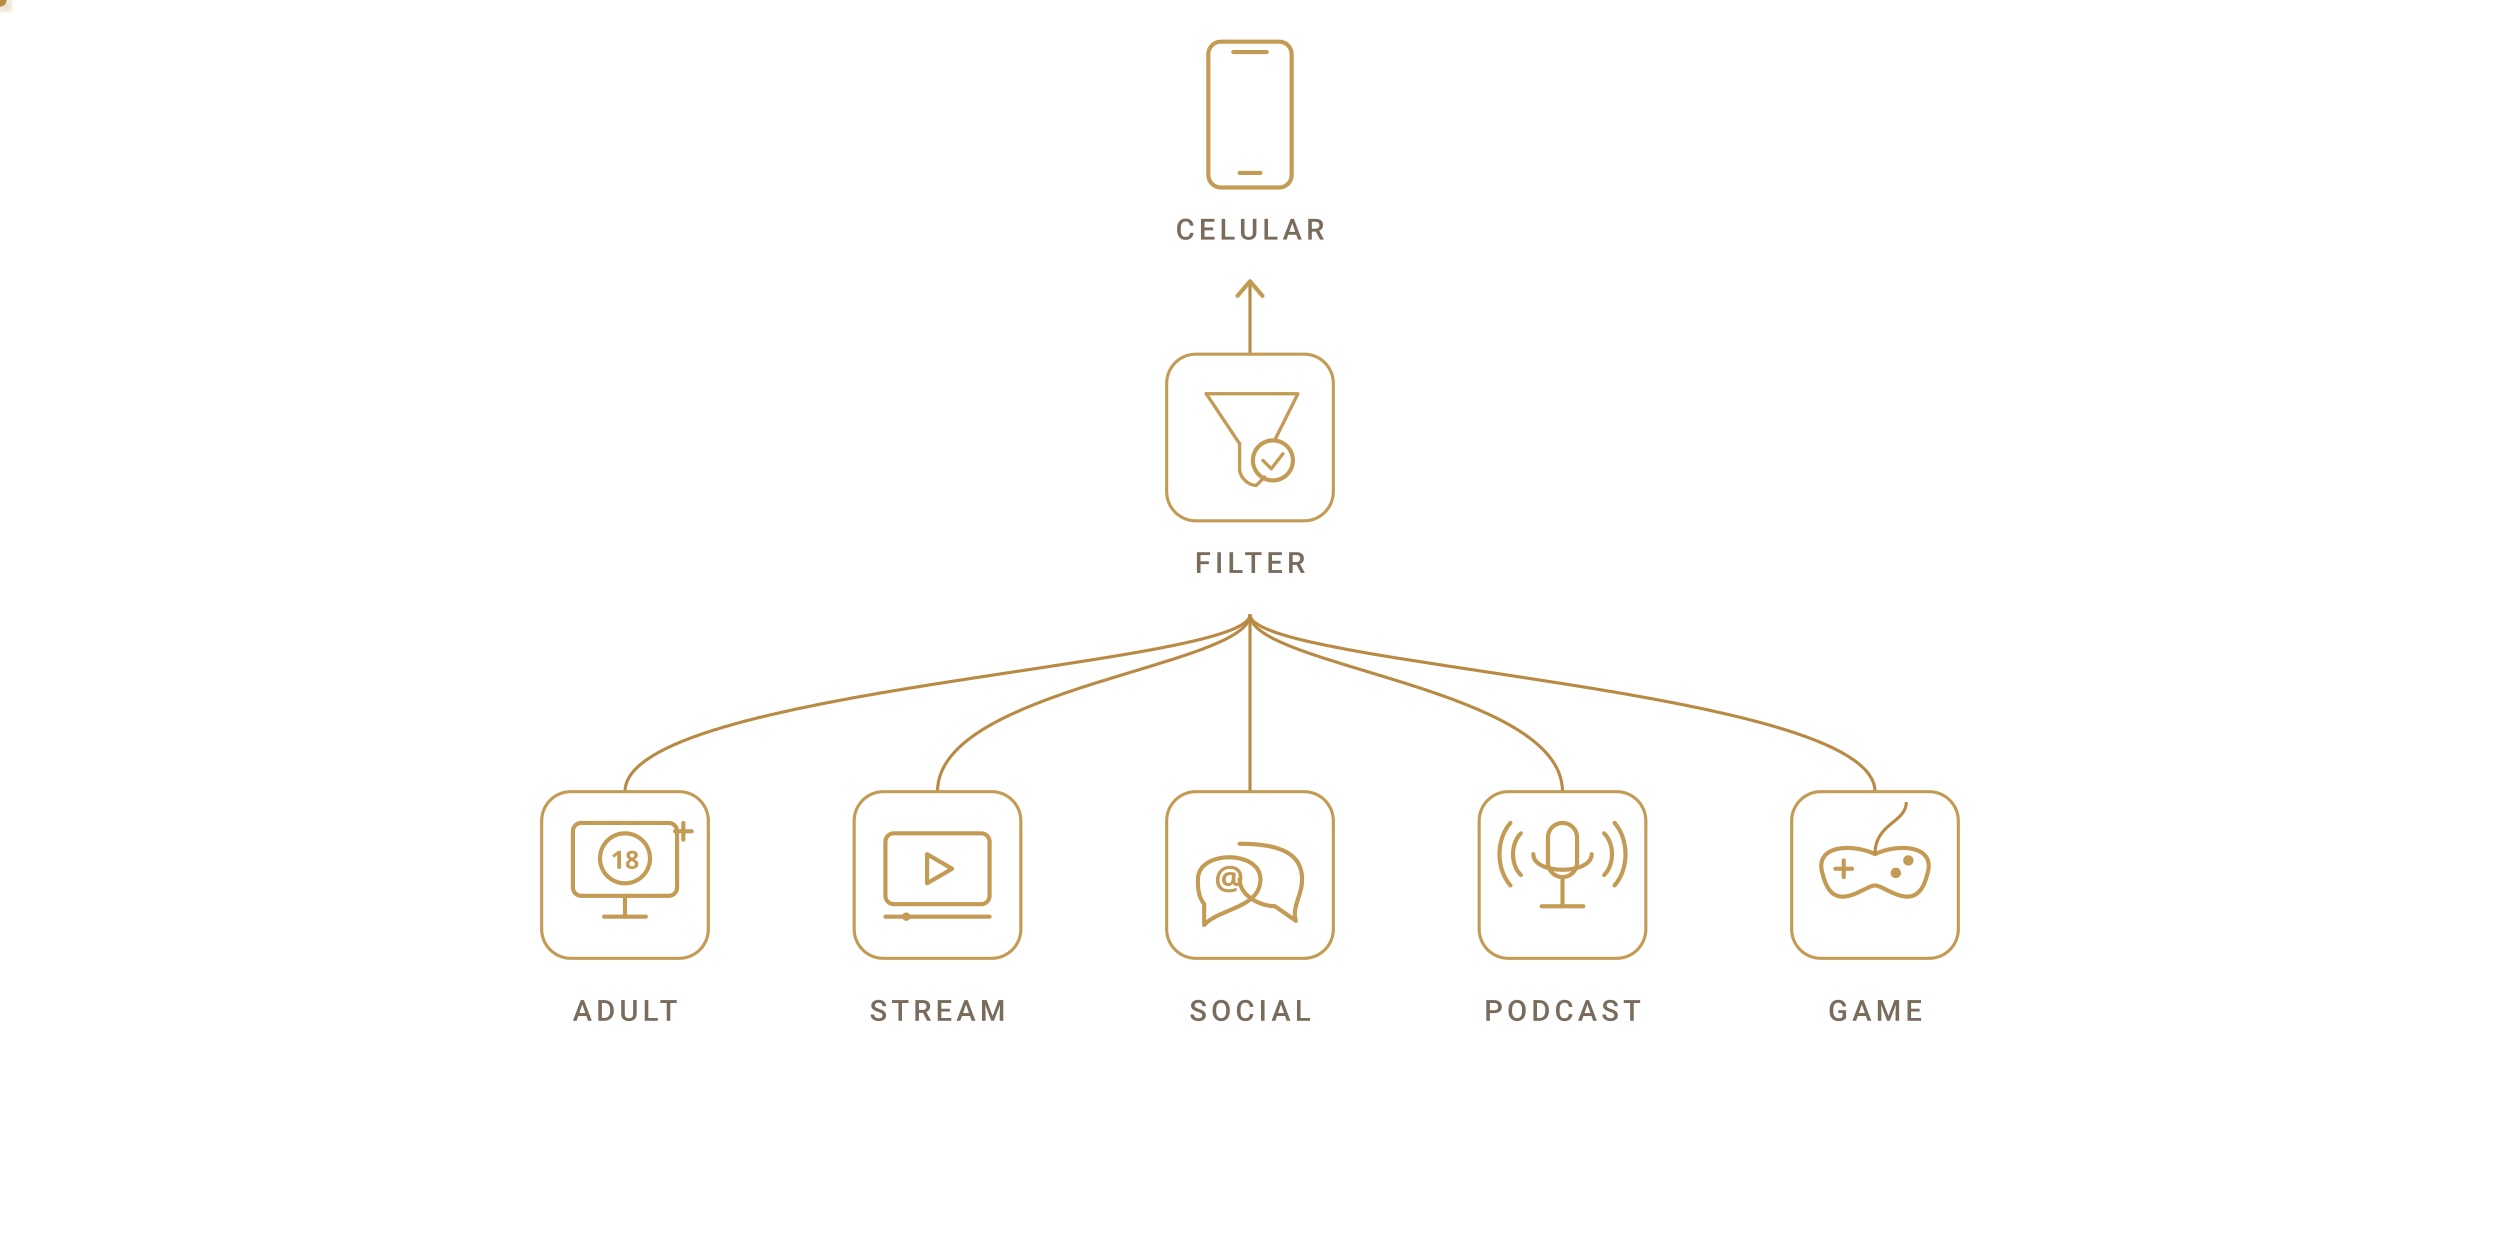
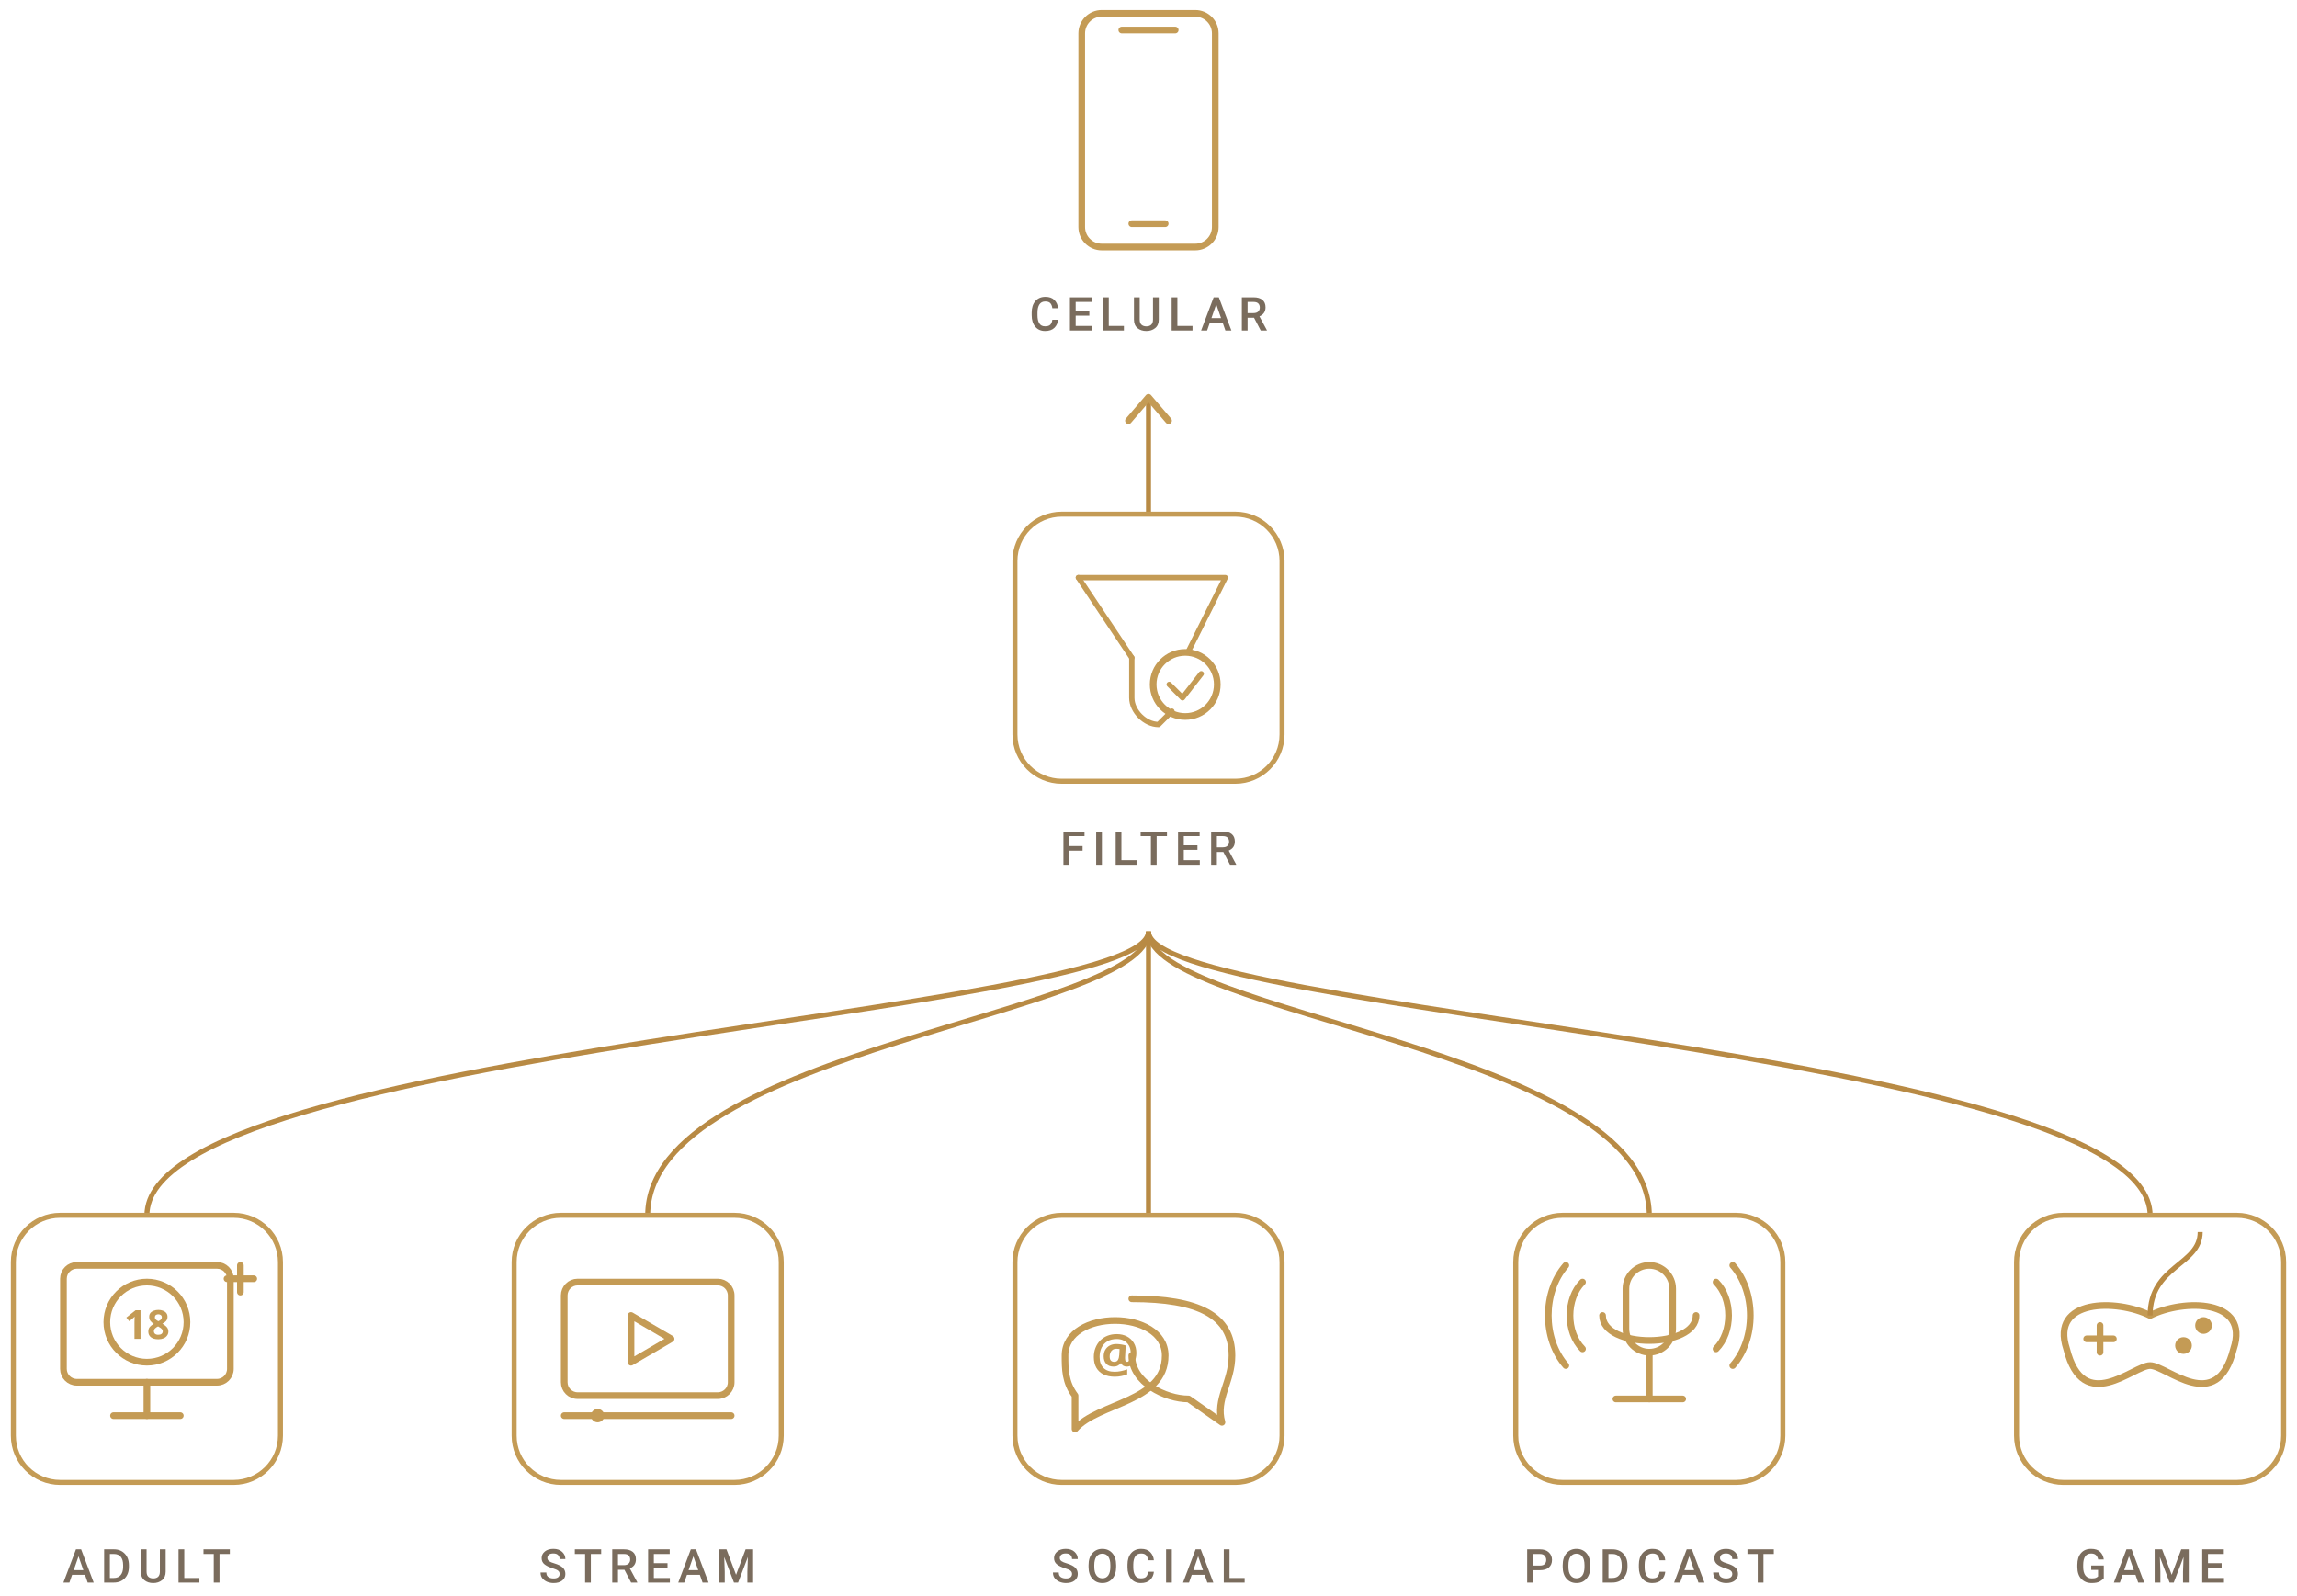
- <svg xmlns="http://www.w3.org/2000/svg" viewBox="0 0 1200 600" width="100%" height="100%">
+ <svg xmlns="http://www.w3.org/2000/svg" viewBox="256 16 688 478" width="100%" height="100%">
  <defs>
    <filter id="glow" x="-50%" y="-50%" width="200%" height="200%">
      <feDropShadow dx="0" dy="0" stdDeviation="3" flood-color="#C49B55" flood-opacity="0.8" />
    </filter>
  </defs>
  <style>
    .line { fill: none; stroke: #B88A44; stroke-width: 1.5; }
    .dot { fill: #B88A44; }
    .box { fill: none; stroke: #C49B55; stroke-width: 1.5; }
    .icon { fill: none; stroke: #C49B55; stroke-width: 2; stroke-linecap: round; stroke-linejoin: round; }
    .icon-fill { fill: #C49B55; }
    .text-label { fill: #7A6C5D; font-family: 'Segoe UI', Roboto, Helvetica, sans-serif; font-size: 14px; font-weight: 500; letter-spacing: 2px; text-anchor: middle; text-transform: uppercase; }
  </style>
  <path class="line" d="M 300 380 C 300 330, 600 320, 600 295" />
  <path class="line" d="M 450 380 C 450 330, 600 320, 600 295" />
  <path class="line" d="M 600 380 C 600 330, 600 320, 600 295" />
  <path class="line" d="M 750 380 C 750 330, 600 320, 600 295" />
  <path class="line" d="M 900 380 C 900 330, 600 320, 600 295" />
  <path class="line" d="M 600 170 L 600 135" />
  <path class="icon" d="M 594 142 L 600 135 L 606 142" stroke-width="2" />
  <circle class="dot" r="3" filter="url(#glow)">
    <animateMotion begin="0s" dur="3s" repeatCount="indefinite" path="M 300 380 C 300 330, 600 320, 600 295" />
  </circle>
  <circle class="dot" r="3" filter="url(#glow)">
    <animateMotion begin="0.4s" dur="3s" repeatCount="indefinite" path="M 450 380 C 450 330, 600 320, 600 295" />
  </circle>
  <circle class="dot" r="3" filter="url(#glow)">
    <animateMotion begin="0.8s" dur="3s" repeatCount="indefinite" path="M 600 380 C 600 330, 600 320, 600 295" />
  </circle>
  <circle class="dot" r="3" filter="url(#glow)">
    <animateMotion begin="1.2s" dur="3s" repeatCount="indefinite" path="M 750 380 C 750 330, 600 320, 600 295" />
  </circle>
  <circle class="dot" r="3" filter="url(#glow)">
    <animateMotion begin="1.6s" dur="3s" repeatCount="indefinite" path="M 900 380 C 900 330, 600 320, 600 295" />
  </circle>
  <circle class="dot" r="3" filter="url(#glow)">
    <animateMotion begin="0s" dur="1.5s" repeatCount="indefinite" path="M 600 170 L 600 135" />
  </circle>
  <circle class="dot" r="3" filter="url(#glow)">
    <animateMotion begin="0.75s" dur="1.5s" repeatCount="indefinite" path="M 600 170 L 600 135" />
  </circle>
  <g transform="translate(580, 20)">
    <rect class="icon" x="0" y="0" width="40" height="70" rx="6" />
    <line class="icon" x1="12" y1="5" x2="28" y2="5" />
    <line class="icon" x1="15" y1="63" x2="25" y2="63" />
  </g>
  <text class="text-label" x="600" y="115">CELULAR</text>
  <g transform="translate(560, 170)">
    <rect class="box" x="0" y="0" width="80" height="80" rx="14" />
    <g transform="translate(15, 15) scale(0.8)">
      <path class="icon" d="M 5 5 L 60 5 L 46 33" stroke-width="3" stroke-linejoin="round" />
      <path class="icon" d="M 25 35 L 25 50 C 25 55 30 60 35 60 L 40 55" stroke-width="3" stroke-linecap="round" stroke-linejoin="round" />
      <path class="icon" d="M 5 5 L 25 35" stroke-width="3" stroke-linecap="round" stroke-linejoin="round" />
      <circle cx="45" cy="45" r="12" fill="none" stroke="#C49B55" stroke-width="2.5" />
      <path class="icon" d="M 39 45 L 44 50 L 51 41" stroke-width="2.5" stroke-linecap="round" stroke-linejoin="round" />
    </g>
  </g>
  <text class="text-label" x="600" y="275">FILTER</text>
  <g transform="translate(260, 380)">
    <rect class="box" x="0" y="0" width="80" height="80" rx="14" />
    <rect class="icon" x="15" y="15" width="50" height="35" rx="4" />
    <line class="icon" x1="30" y1="60" x2="50" y2="60" />
    <line class="icon" x1="40" y1="50" x2="40" y2="60" />
    <circle class="icon" cx="40" cy="32" r="12" />
    <text x="40" y="37" fill="#C49B55" font-family="sans-serif" font-size="12" font-weight="bold" text-anchor="middle">18</text>
    <line class="icon" x1="68" y1="15" x2="68" y2="23" stroke-width="1.5" />
    <line class="icon" x1="64" y1="19" x2="72" y2="19" stroke-width="1.5" />
  </g>
  <text class="text-label" x="300" y="490">ADULT</text>
  <g transform="translate(410, 380)">
    <rect class="box" x="0" y="0" width="80" height="80" rx="14" />
    <rect class="icon" x="15" y="20" width="50" height="34" rx="4" />
    <polygon class="icon" points="35,30 35,44 47,37" />
    <line class="icon" x1="15" y1="60" x2="65" y2="60" />
    <circle class="icon-fill" cx="25" cy="60" r="2" />
  </g>
  <text class="text-label" x="450" y="490">STREAM</text>
  <g transform="translate(560, 380)">
    <rect class="box" x="0" y="0" width="80" height="80" rx="14" />
    <path class="icon" d="M 35 25 C 55 25, 65 30, 65 42 C 65 50, 60 55, 62 62 L 52 55 C 45 55, 35 50, 35 42" />
    <path class="icon" d="M 15 42 C 15 28, 45 28, 45 42 C 45 56, 25 56, 18 64 L 18 54 C 15 50, 15 46, 15 42 Z" />
    <text x="30" y="47" fill="#C49B55" font-family="sans-serif" font-size="16" font-weight="bold" text-anchor="middle">@</text>
  </g>
  <text class="text-label" x="600" y="490">SOCIAL</text>
  <g transform="translate(710, 380)">
    <rect class="box" x="0" y="0" width="80" height="80" rx="14" />
    <rect class="icon" x="33" y="15" width="14" height="26" rx="7" />
    <path class="icon" d="M 26 30 C 26 40, 54 40, 54 30" />
    <line class="icon" x1="40" y1="41" x2="40" y2="55" />
    <line class="icon" x1="30" y1="55" x2="50" y2="55" />
    <path class="icon" d="M 20 20 C 15 25, 15 35, 20 40" />
    <path class="icon" d="M 15 15 C 8 23, 8 37, 15 45" />
    <path class="icon" d="M 60 20 C 65 25, 65 35, 60 40" />
    <path class="icon" d="M 65 15 C 72 23, 72 37, 65 45" />
  </g>
  <text class="text-label" x="750" y="490">PODCAST</text>
  <g transform="translate(860, 380)">
    <rect class="box" x="0" y="0" width="80" height="80" rx="14" />
    <path class="icon" d="M 15 40 C 10 25, 30 25, 40 30 C 50 25, 70 25, 65 40 C 60 60, 45 45, 40 45 C 35 45, 20 60, 15 40 Z" />
    <line class="icon" x1="25" y1="33" x2="25" y2="41" stroke-width="1.5" />
    <line class="icon" x1="21" y1="37" x2="29" y2="37" stroke-width="1.5" />
    <circle class="icon-fill" cx="50" cy="39" r="2.5" />
    <circle class="icon-fill" cx="56" cy="33" r="2.5" />
    <path class="line" d="M 40 30 C 40 15, 55 15, 55 5" />
  </g>
  <text class="text-label" x="900" y="490">GAME</text>
</svg>
